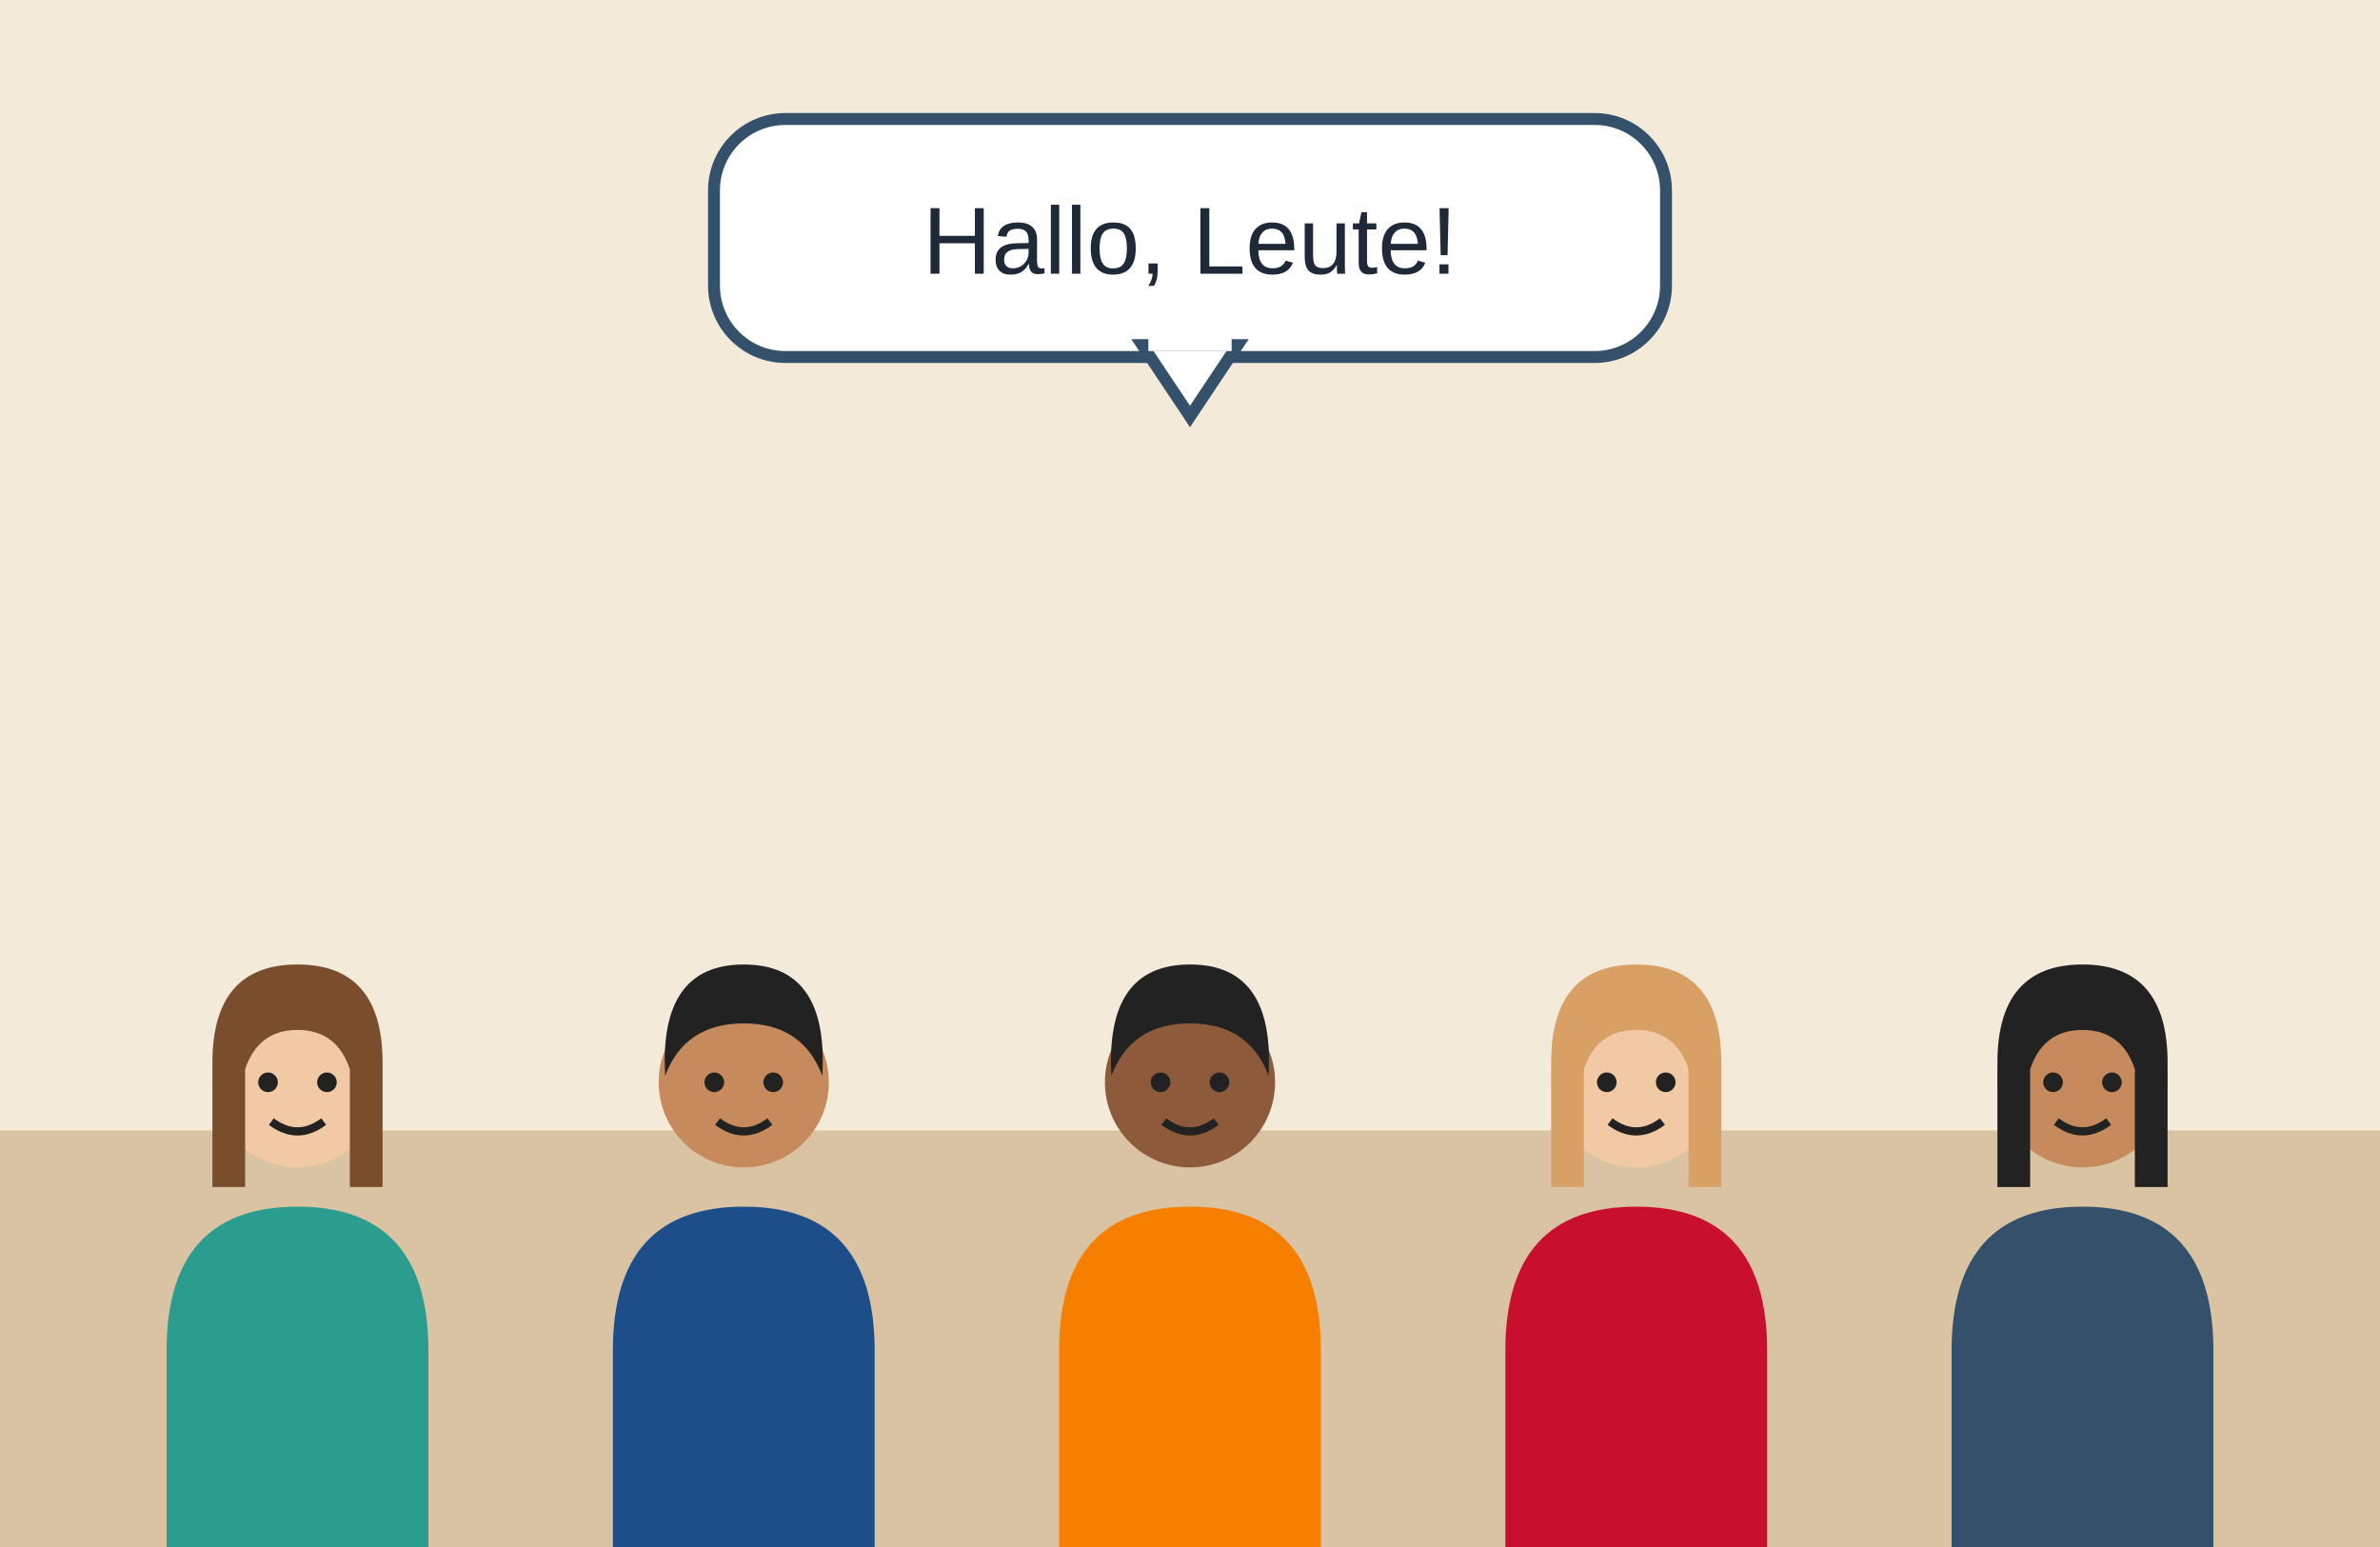
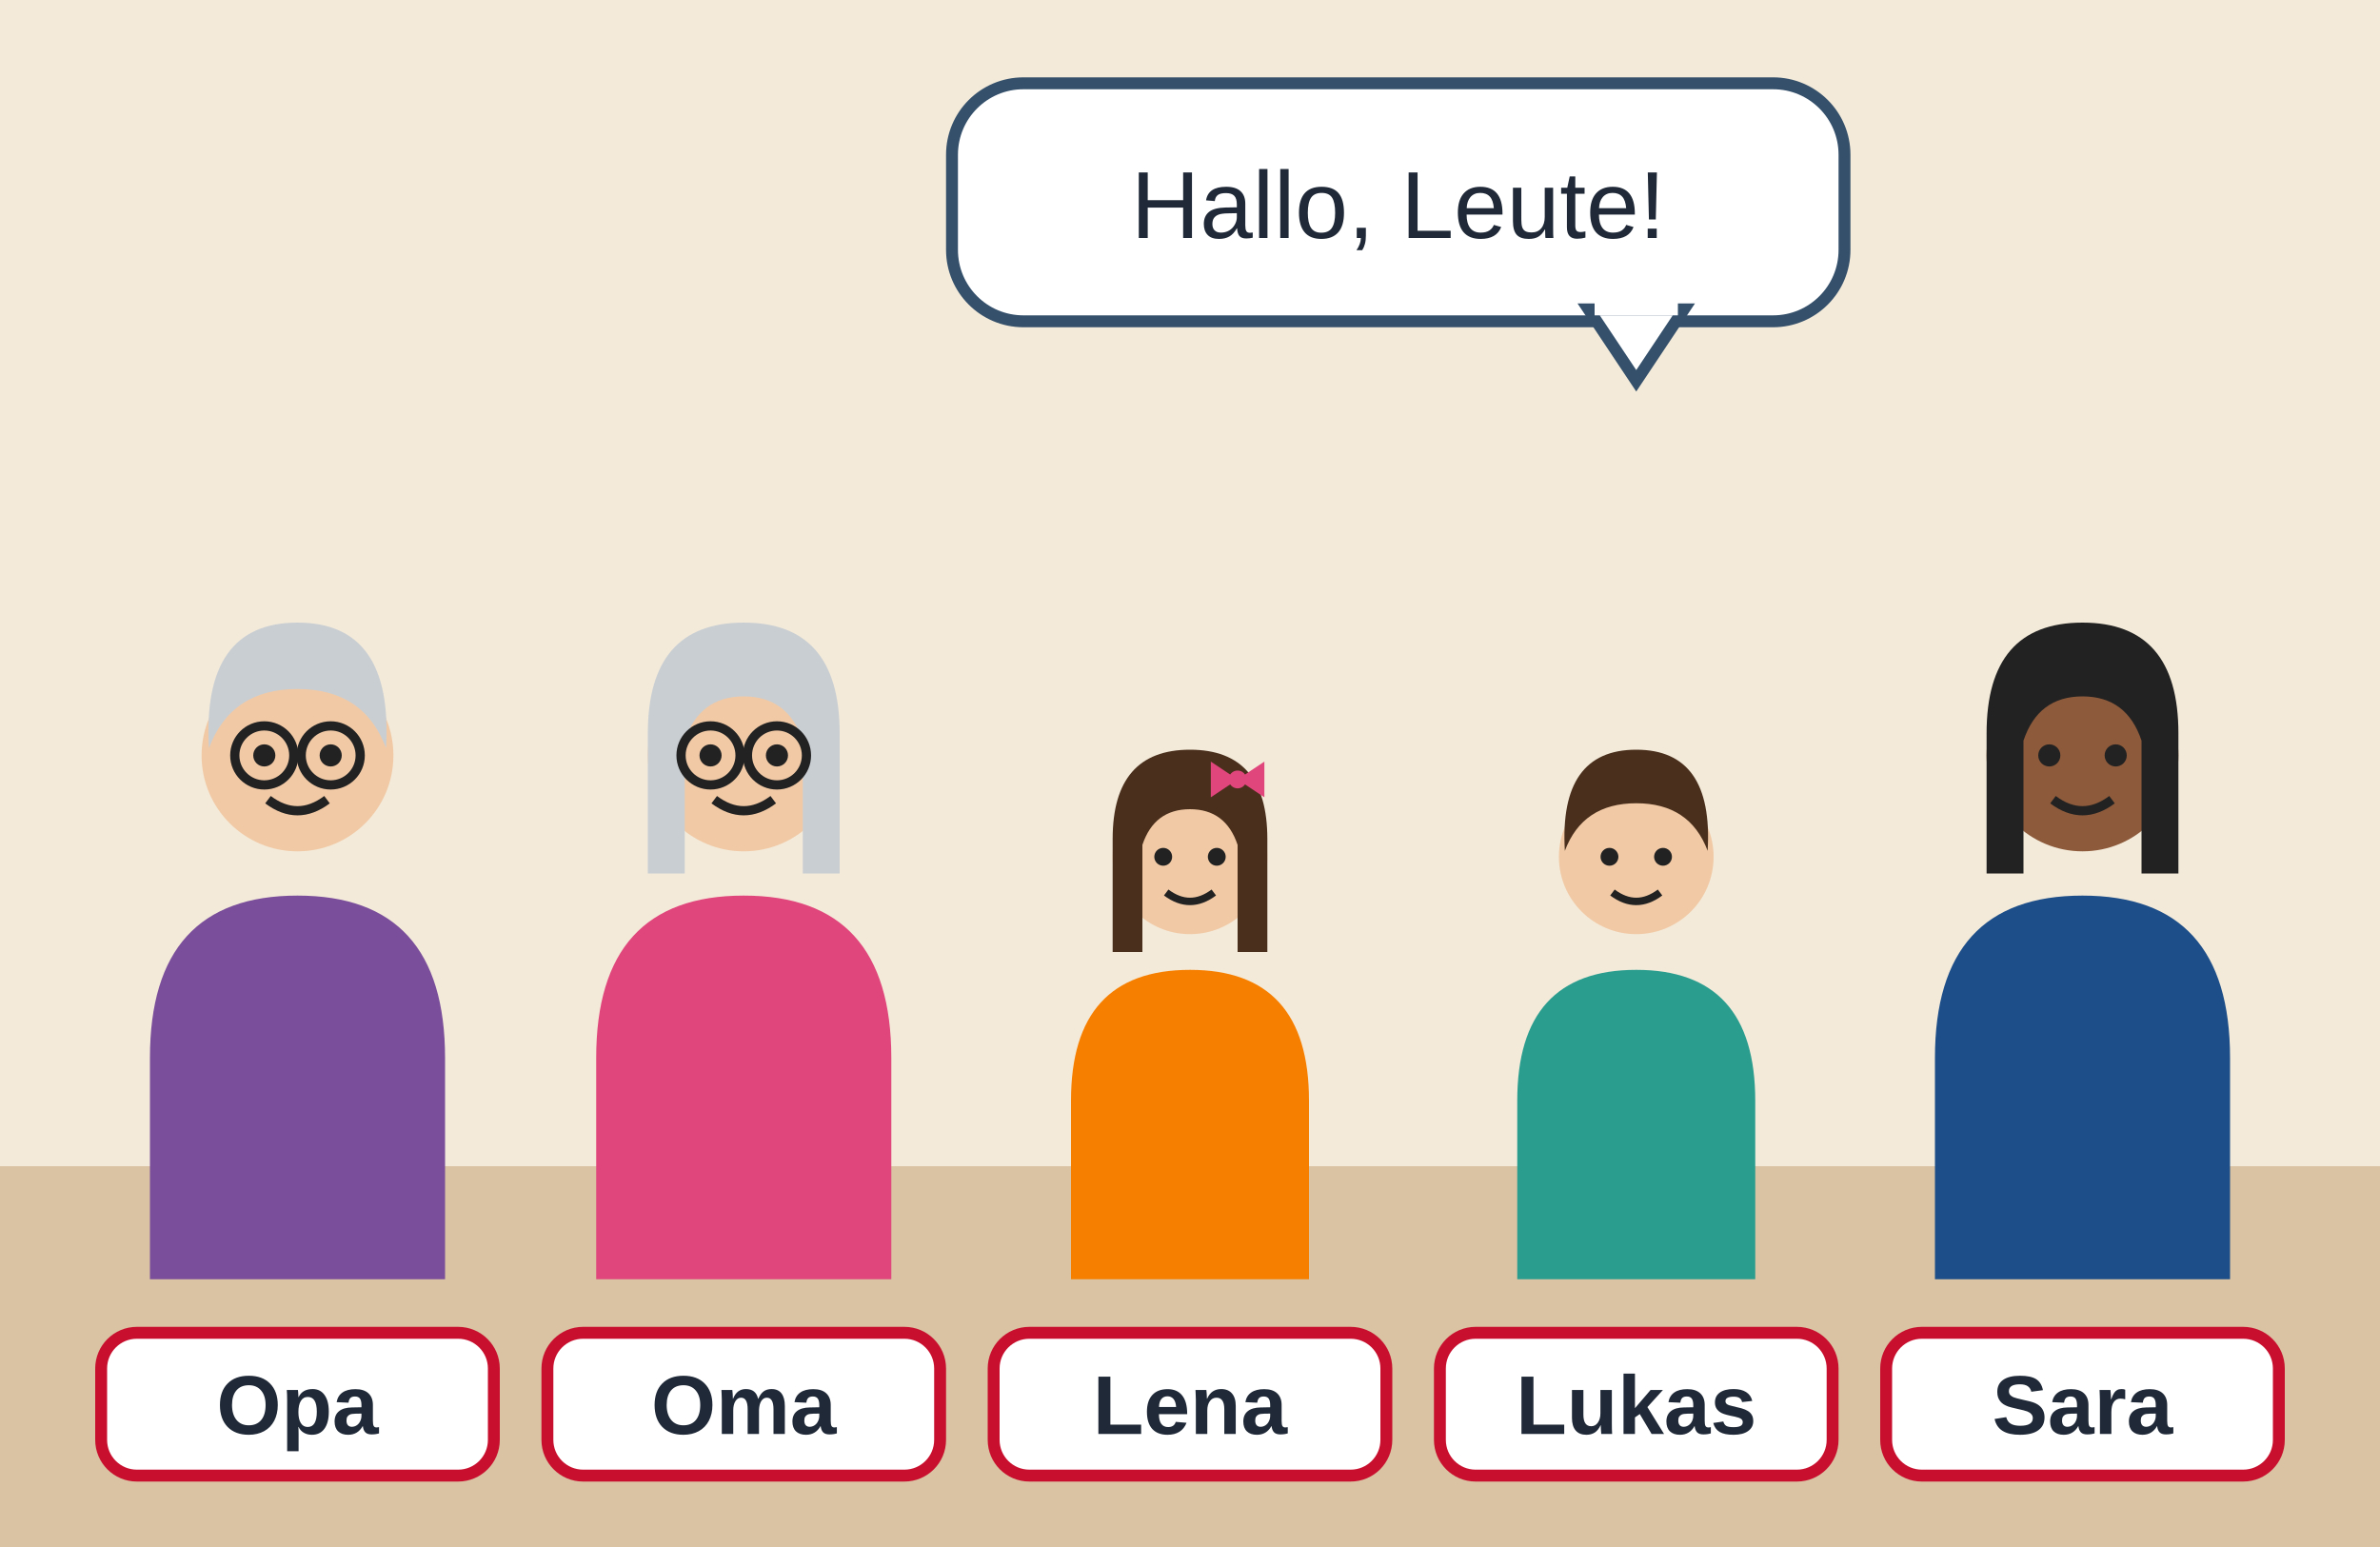
<svg xmlns="http://www.w3.org/2000/svg" viewBox="0 0 400 260" role="img" font-family="Arial, sans-serif">
  <rect width="400" height="260" fill="#f3ead9" />
-   <rect y="190" width="400" height="70" fill="#d9c3a3" />
-   <g transform="translate(50 260) scale(0.55) translate(-50 -260)">
-     <path d="M10 260v-60q0-44 40-44t40 44v60z" fill="#2a9d8f" />
-     <circle cx="50" cy="118" r="26" fill="#f1c9a5" />
-     <path d="M24 150v-38q0-30 26-30t26 30v38h-10v-36q-4-12-16-12t-16 12v36z" fill="#7a4e2d" />
-     <circle cx="41" cy="118" r="3" fill="#222" />
-     <circle cx="59" cy="118" r="3" fill="#222" />
-     <path d="M42 130q8 6 16 0" stroke="#222" stroke-width="2.5" fill="none" />
+   <rect y="196" width="400" height="64" fill="#d9c3a3" />
+   <g transform="translate(50 215) scale(0.62) translate(-50 -215)">
+     <path d="M10 215v-60q0-44 40-44t40 44v60z" fill="#7a4e9a" />
+     <circle cx="50" cy="73" r="26" fill="#f1c9a5" />
+     <path d="M26 71q-2-34 24-34t24 34q-6-16-24-16t-24 16z" fill="#c9ced3" />
+     <circle cx="41" cy="73" r="3" fill="#222" />
+     <circle cx="59" cy="73" r="3" fill="#222" />
+     <path d="M42 85q8 6 16 0" stroke="#222" stroke-width="2.5" fill="none" />
  </g>
-   <g transform="translate(125 260) scale(0.55) translate(-125 -260)">
-     <path d="M85 260v-60q0-44 40-44t40 44v60z" fill="#1d4e89" />
-     <circle cx="125" cy="118" r="26" fill="#c68a5c" />
-     <path d="M101 116q-2-34 24-34t24 34q-6-16-24-16t-24 16z" fill="#222" />
-     <circle cx="116" cy="118" r="3" fill="#222" />
-     <circle cx="134" cy="118" r="3" fill="#222" />
-     <path d="M117 130q8 6 16 0" stroke="#222" stroke-width="2.5" fill="none" />
+   <g transform="translate(50 215) scale(0.62) translate(-50 -215)">
+     <g fill="none" stroke="#222" stroke-width="2.5">
+       <circle cx="41" cy="73" r="8" />
+       <circle cx="59" cy="73" r="8" />
+       <path d="M49 73h2" />
+     </g>
  </g>
-   <g transform="translate(200 260) scale(0.55) translate(-200 -260)">
-     <path d="M160 260v-60q0-44 40-44t40 44v60z" fill="#f77f00" />
-     <circle cx="200" cy="118" r="26" fill="#8d5a3b" />
-     <path d="M176 116q-2-34 24-34t24 34q-6-16-24-16t-24 16z" fill="#222" />
-     <circle cx="191" cy="118" r="3" fill="#222" />
-     <circle cx="209" cy="118" r="3" fill="#222" />
-     <path d="M192 130q8 6 16 0" stroke="#222" stroke-width="2.5" fill="none" />
+   <g transform="translate(125 215) scale(0.62) translate(-125 -215)">
+     <path d="M85 215v-60q0-44 40-44t40 44v60z" fill="#e0457b" />
+     <circle cx="125" cy="73" r="26" fill="#f1c9a5" />
+     <path d="M99 105v-38q0-30 26-30t26 30v38h-10v-36q-4-12-16-12t-16 12v36z" fill="#c9ced3" />
+     <circle cx="116" cy="73" r="3" fill="#222" />
+     <circle cx="134" cy="73" r="3" fill="#222" />
+     <path d="M117 85q8 6 16 0" stroke="#222" stroke-width="2.5" fill="none" />
  </g>
-   <g transform="translate(275 260) scale(0.55) translate(-275 -260)">
-     <path d="M235 260v-60q0-44 40-44t40 44v60z" fill="#c8102e" />
-     <circle cx="275" cy="118" r="26" fill="#f1c9a5" />
-     <path d="M249 150v-38q0-30 26-30t26 30v38h-10v-36q-4-12-16-12t-16 12v36z" fill="#d9a066" />
-     <circle cx="266" cy="118" r="3" fill="#222" />
-     <circle cx="284" cy="118" r="3" fill="#222" />
-     <path d="M267 130q8 6 16 0" stroke="#222" stroke-width="2.5" fill="none" />
+   <g transform="translate(125 215) scale(0.62) translate(-125 -215)">
+     <g fill="none" stroke="#222" stroke-width="2.5">
+       <circle cx="116" cy="73" r="8" />
+       <circle cx="134" cy="73" r="8" />
+       <path d="M124 73h2" />
+     </g>
  </g>
-   <g transform="translate(350 260) scale(0.55) translate(-350 -260)">
-     <path d="M310 260v-60q0-44 40-44t40 44v60z" fill="#34506b" />
-     <circle cx="350" cy="118" r="26" fill="#c68a5c" />
-     <path d="M324 150v-38q0-30 26-30t26 30v38h-10v-36q-4-12-16-12t-16 12v36z" fill="#222" />
-     <circle cx="341" cy="118" r="3" fill="#222" />
-     <circle cx="359" cy="118" r="3" fill="#222" />
-     <path d="M342 130q8 6 16 0" stroke="#222" stroke-width="2.5" fill="none" />
+   <g transform="translate(200 215) scale(0.5) translate(-200 -215)">
+     <path d="M160 215v-60q0-44 40-44t40 44v60z" fill="#f77f00" />
+     <circle cx="200" cy="73" r="26" fill="#f1c9a5" />
+     <path d="M174 105v-38q0-30 26-30t26 30v38h-10v-36q-4-12-16-12t-16 12v36z" fill="#4a2f1c" />
+     <circle cx="191" cy="73" r="3" fill="#222" />
+     <circle cx="209" cy="73" r="3" fill="#222" />
+     <path d="M192 85q8 6 16 0" stroke="#222" stroke-width="2.5" fill="none" />
  </g>
-   <rect x="120" y="20" width="160" height="40" rx="12" fill="#fff" stroke="#34506b" stroke-width="2" />
-   <path d="M192.0 58l8 12 8-12z" fill="#fff" stroke="#34506b" stroke-width="2" />
-   <rect x="193.0" y="54" width="14" height="5" fill="#fff" />
-   <text x="200.0" y="46" font-size="16" fill="#1f2937" text-anchor="middle">Hallo, Leute!</text>
+   <g transform="translate(200 215) scale(0.5) translate(-200 -215)">
+     <path d="M216 47l-9-6v12zM216 47l9-6v12z" fill="#e0457b" />
+     <circle cx="216" cy="47" r="3" fill="#e0457b" />
+   </g>
+   <g transform="translate(275 215) scale(0.5) translate(-275 -215)">
+     <path d="M235 215v-60q0-44 40-44t40 44v60z" fill="#2a9d8f" />
+     <circle cx="275" cy="73" r="26" fill="#f1c9a5" />
+     <path d="M251 71q-2-34 24-34t24 34q-6-16-24-16t-24 16z" fill="#4a2f1c" />
+     <circle cx="266" cy="73" r="3" fill="#222" />
+     <circle cx="284" cy="73" r="3" fill="#222" />
+     <path d="M267 85q8 6 16 0" stroke="#222" stroke-width="2.5" fill="none" />
+   </g>
+   <g transform="translate(350 215) scale(0.62) translate(-350 -215)">
+     <path d="M310 215v-60q0-44 40-44t40 44v60z" fill="#1d4e89" />
+     <circle cx="350" cy="73" r="26" fill="#8d5a3b" />
+     <path d="M324 105v-38q0-30 26-30t26 30v38h-10v-36q-4-12-16-12t-16 12v36z" fill="#222" />
+     <circle cx="341" cy="73" r="3" fill="#222" />
+     <circle cx="359" cy="73" r="3" fill="#222" />
+     <path d="M342 85q8 6 16 0" stroke="#222" stroke-width="2.5" fill="none" />
+   </g>
+   <rect x="160" y="14" width="150" height="40" rx="12" fill="#fff" stroke="#34506b" stroke-width="2" />
+   <path d="M267 52l8 12 8-12z" fill="#fff" stroke="#34506b" stroke-width="2" />
+   <rect x="268" y="48" width="14" height="5" fill="#fff" />
+   <text x="235.0" y="40" font-size="16" fill="#1f2937" text-anchor="middle">Hallo, Leute!</text>
+   <rect x="17.0" y="224" width="66" height="24" rx="6" fill="#fff" stroke="#c8102e" stroke-width="2" />
+   <text x="50" y="241" font-size="14" fill="#1f2937" text-anchor="middle" font-weight="bold">Opa</text>
+   <rect x="92.0" y="224" width="66" height="24" rx="6" fill="#fff" stroke="#c8102e" stroke-width="2" />
+   <text x="125" y="241" font-size="14" fill="#1f2937" text-anchor="middle" font-weight="bold">Oma</text>
+   <rect x="167.0" y="224" width="66" height="24" rx="6" fill="#fff" stroke="#c8102e" stroke-width="2" />
+   <text x="200" y="241" font-size="14" fill="#1f2937" text-anchor="middle" font-weight="bold">Lena</text>
+   <rect x="242.0" y="224" width="66" height="24" rx="6" fill="#fff" stroke="#c8102e" stroke-width="2" />
+   <text x="275" y="241" font-size="14" fill="#1f2937" text-anchor="middle" font-weight="bold">Lukas</text>
+   <rect x="317.0" y="224" width="66" height="24" rx="6" fill="#fff" stroke="#c8102e" stroke-width="2" />
+   <text x="350" y="241" font-size="14" fill="#1f2937" text-anchor="middle" font-weight="bold">Sara</text>
</svg>
